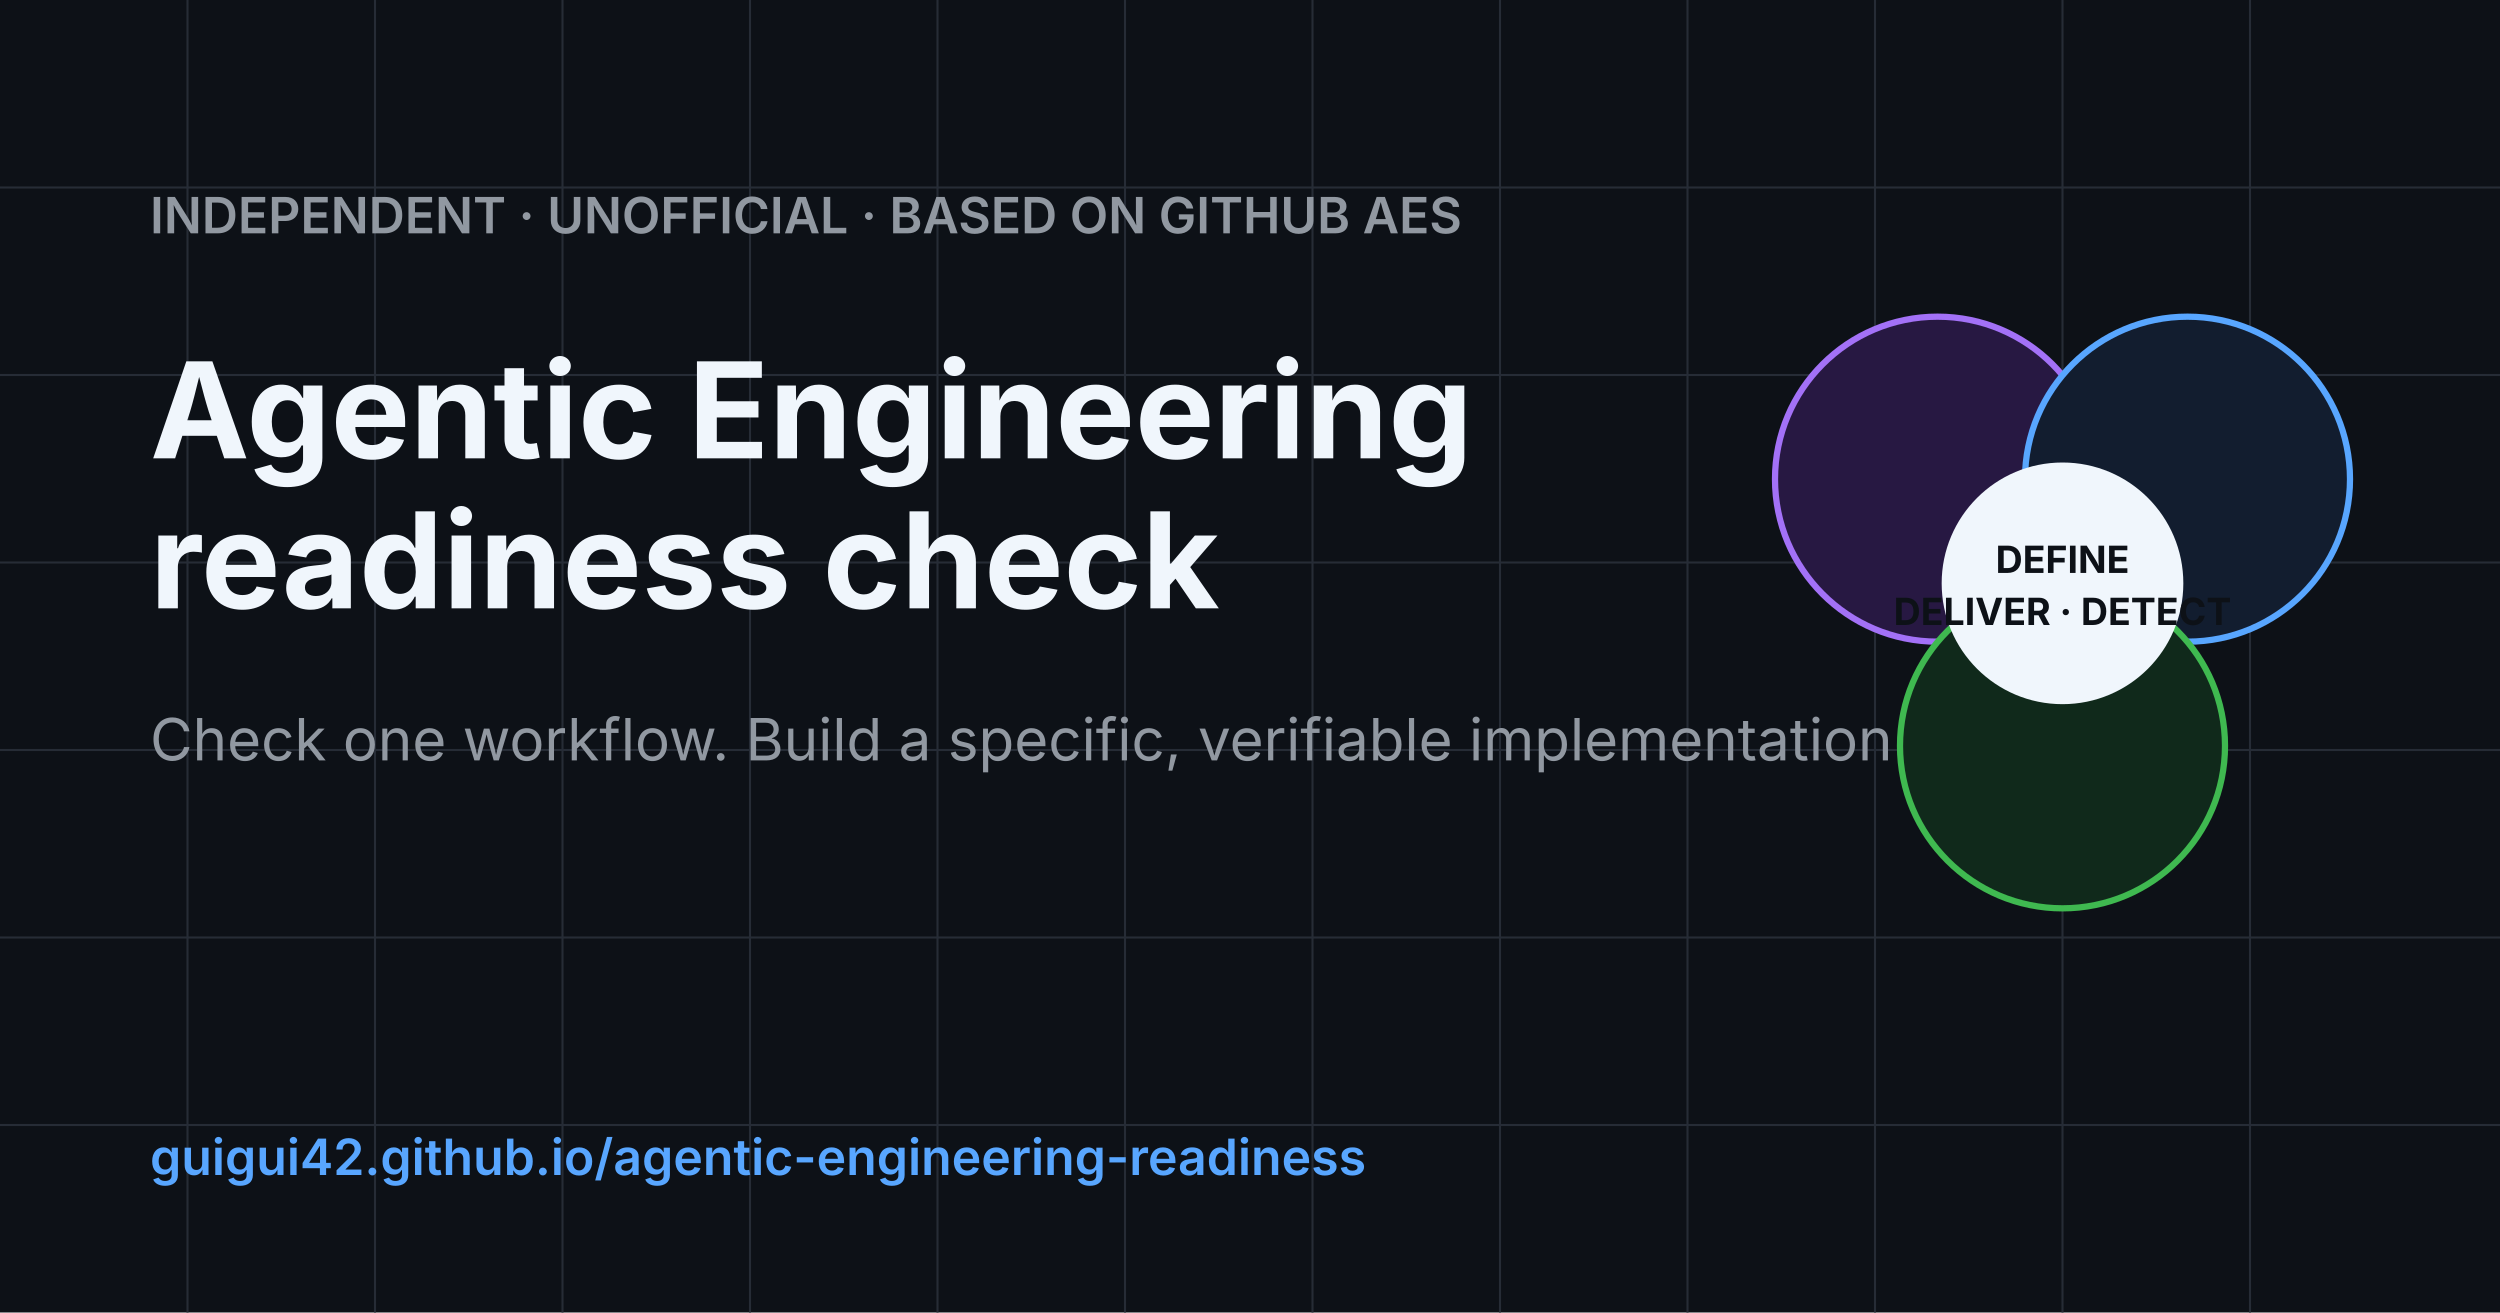
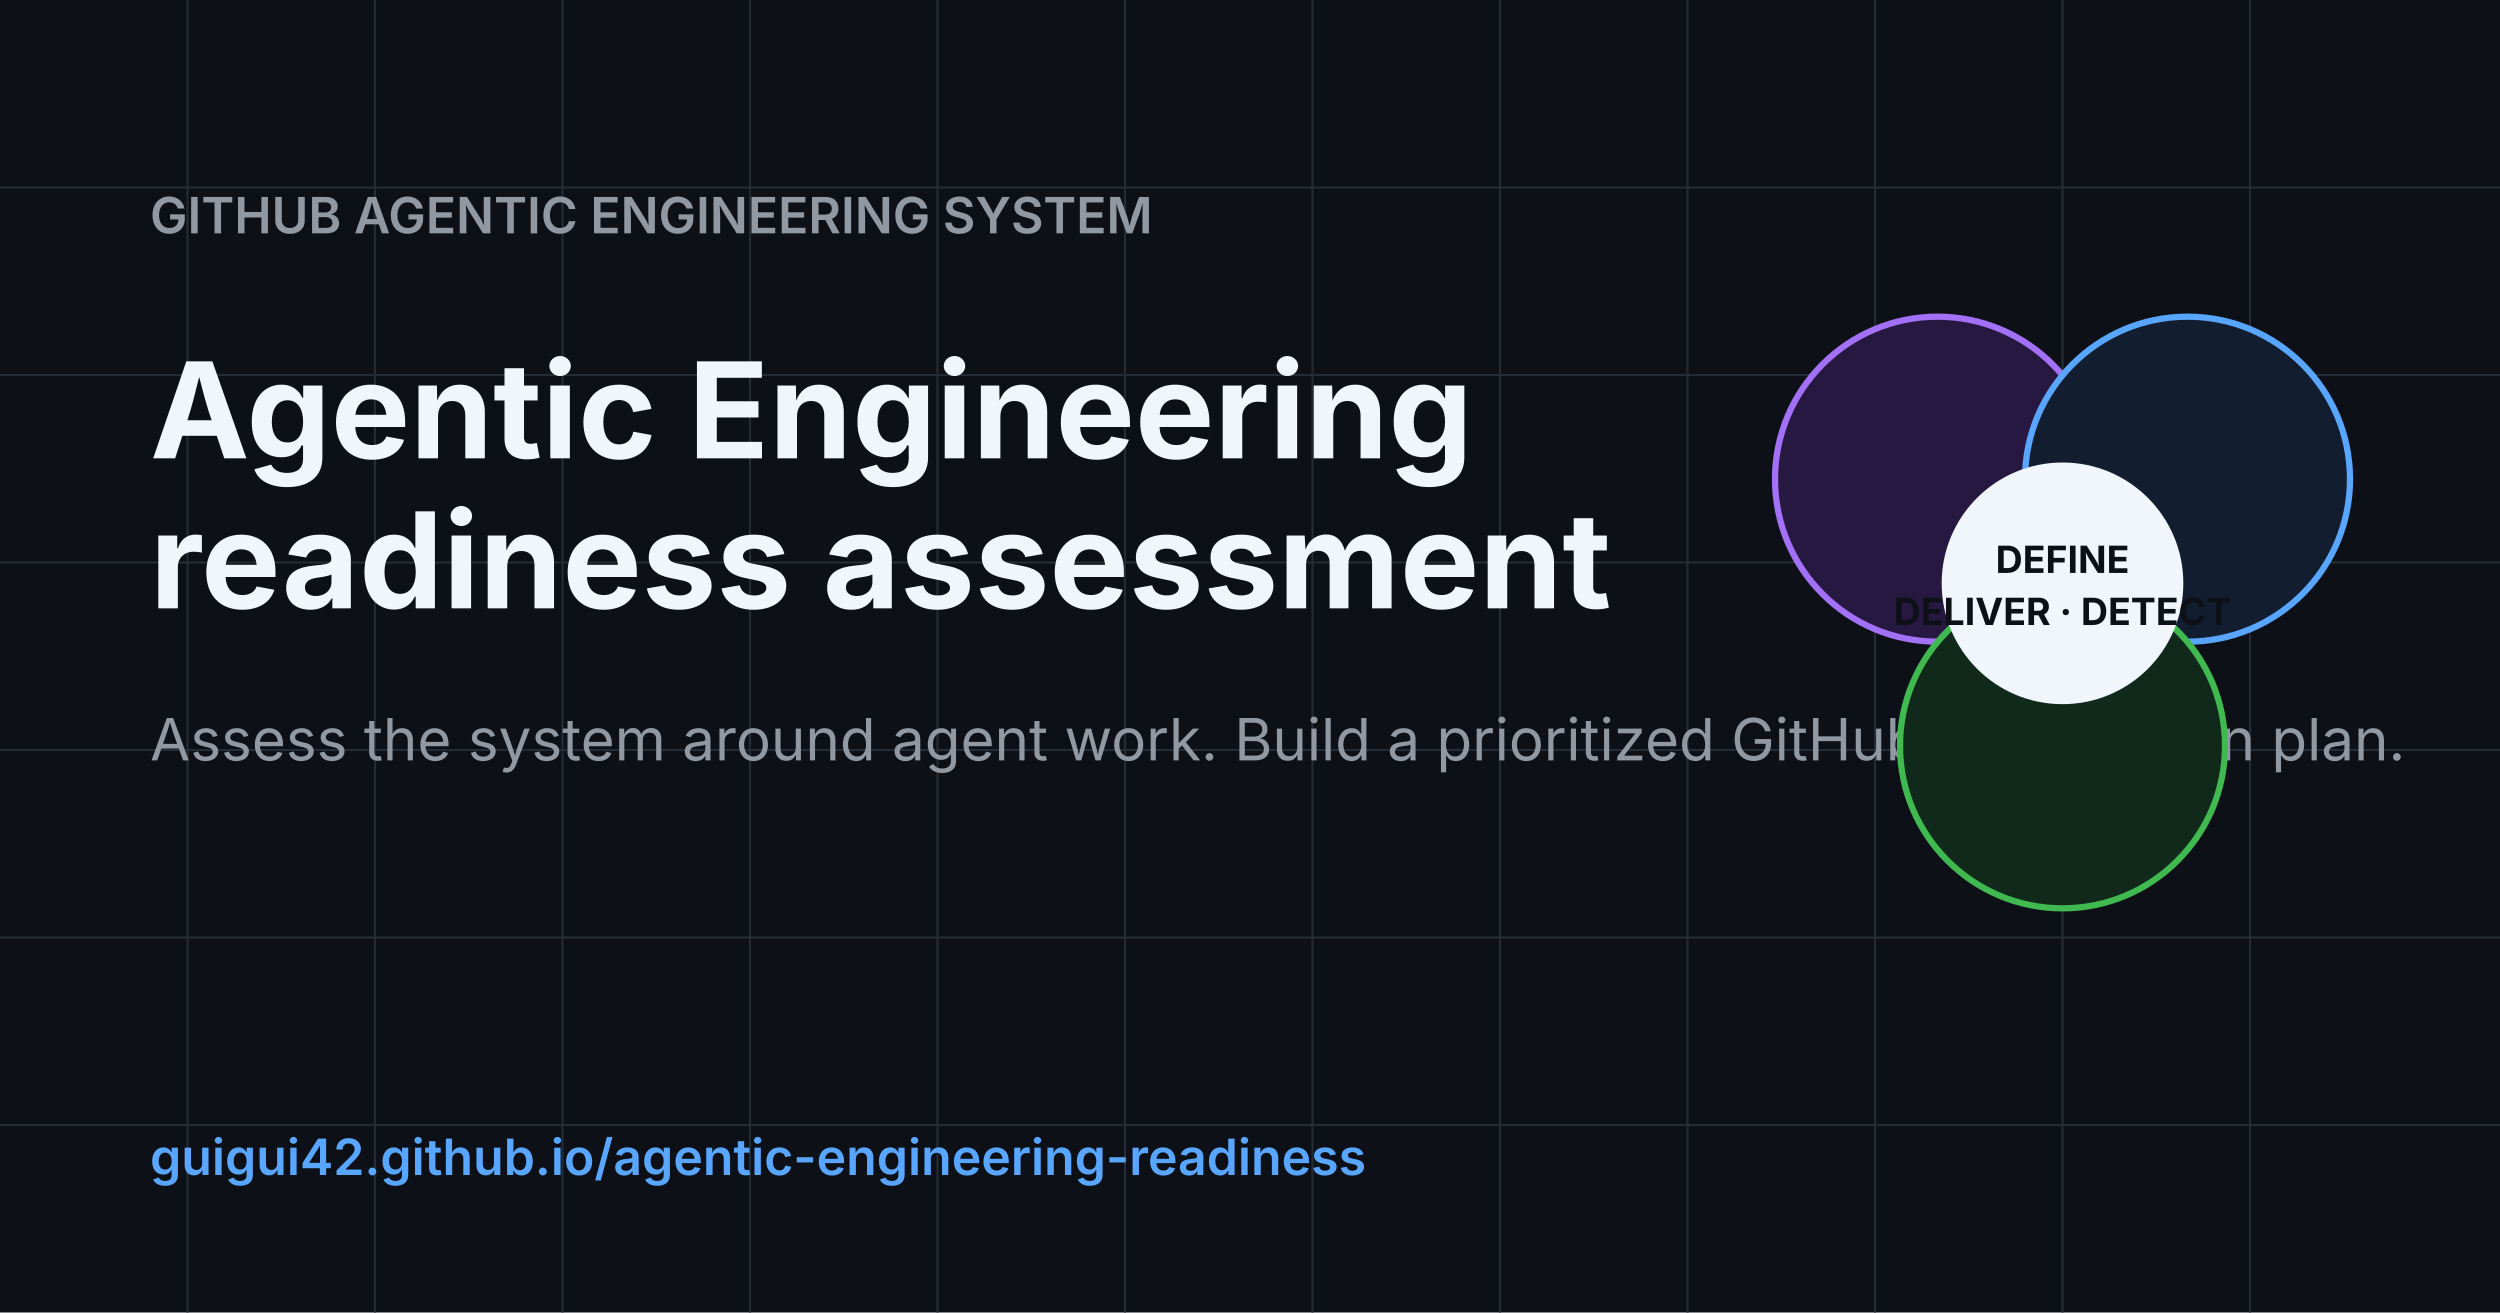
<svg xmlns="http://www.w3.org/2000/svg" width="1200" height="630" viewBox="0 0 1200 630">
  <rect width="1200" height="630" fill="#0d1117" />
  <g stroke="#262c36" stroke-width="1">
    <path d="M0 90h1200M0 180h1200M0 270h1200M0 360h1200M0 450h1200M0 540h1200" />
    <path d="M90 0v630M180 0v630M270 0v630M360 0v630M450 0v630M540 0v630M630 0v630M720 0v630M810 0v630M900 0v630M990 0v630M1080 0v630" />
  </g>
-   <text x="72" y="112" fill="#9198a1" font-family="-apple-system,BlinkMacSystemFont,Segoe UI,sans-serif" font-size="24" font-weight="600">INDEPENDENT · UNOFFICIAL · BASED ON GITHUB AES</text>
+   <text x="72" y="112" fill="#9198a1" font-family="-apple-system,BlinkMacSystemFont,Segoe UI,sans-serif" font-size="24" font-weight="600">GITHUB AGENTIC ENGINEERING SYSTEM</text>
  <text x="72" y="220" fill="#f0f6fc" font-family="-apple-system,BlinkMacSystemFont,Segoe UI,sans-serif" font-size="64" font-weight="700">Agentic Engineering</text>
-   <text x="72" y="292" fill="#f0f6fc" font-family="-apple-system,BlinkMacSystemFont,Segoe UI,sans-serif" font-size="64" font-weight="700">readiness check</text>
-   <text x="72" y="365" fill="#9198a1" font-family="-apple-system,BlinkMacSystemFont,Segoe UI,sans-serif" font-size="28">Check one workflow. Build a specific, verifiable implementation plan.</text>
+   <text x="72" y="292" fill="#f0f6fc" font-family="-apple-system,BlinkMacSystemFont,Segoe UI,sans-serif" font-size="64" font-weight="700">readiness assessment</text>
+   <text x="72" y="365" fill="#9198a1" font-family="-apple-system,BlinkMacSystemFont,Segoe UI,sans-serif" font-size="28">Assess the system around agent work. Build a prioritized GitHub preparation plan.</text>
  <g transform="translate(840 170)">
    <circle cx="90" cy="60" r="78" fill="#271842" stroke="#a371f7" stroke-width="3" />
    <circle cx="210" cy="60" r="78" fill="#121d2f" stroke="#58a6ff" stroke-width="3" />
    <circle cx="150" cy="188" r="78" fill="#10291b" stroke="#3fb950" stroke-width="3" />
    <circle cx="150" cy="110" r="58" fill="#f0f6fc" />
    <text x="150" y="105" text-anchor="middle" fill="#0d1117" font-family="-apple-system,BlinkMacSystemFont,Segoe UI,sans-serif" font-size="18" font-weight="700">DEFINE</text>
    <text x="150" y="130" text-anchor="middle" fill="#0d1117" font-family="-apple-system,BlinkMacSystemFont,Segoe UI,sans-serif" font-size="18" font-weight="700">DELIVER · DETECT</text>
  </g>
  <text x="72" y="564" fill="#58a6ff" font-family="-apple-system,BlinkMacSystemFont,Segoe UI,sans-serif" font-size="24" font-weight="600">guigui42.github.io/agentic-engineering-readiness</text>
</svg>
